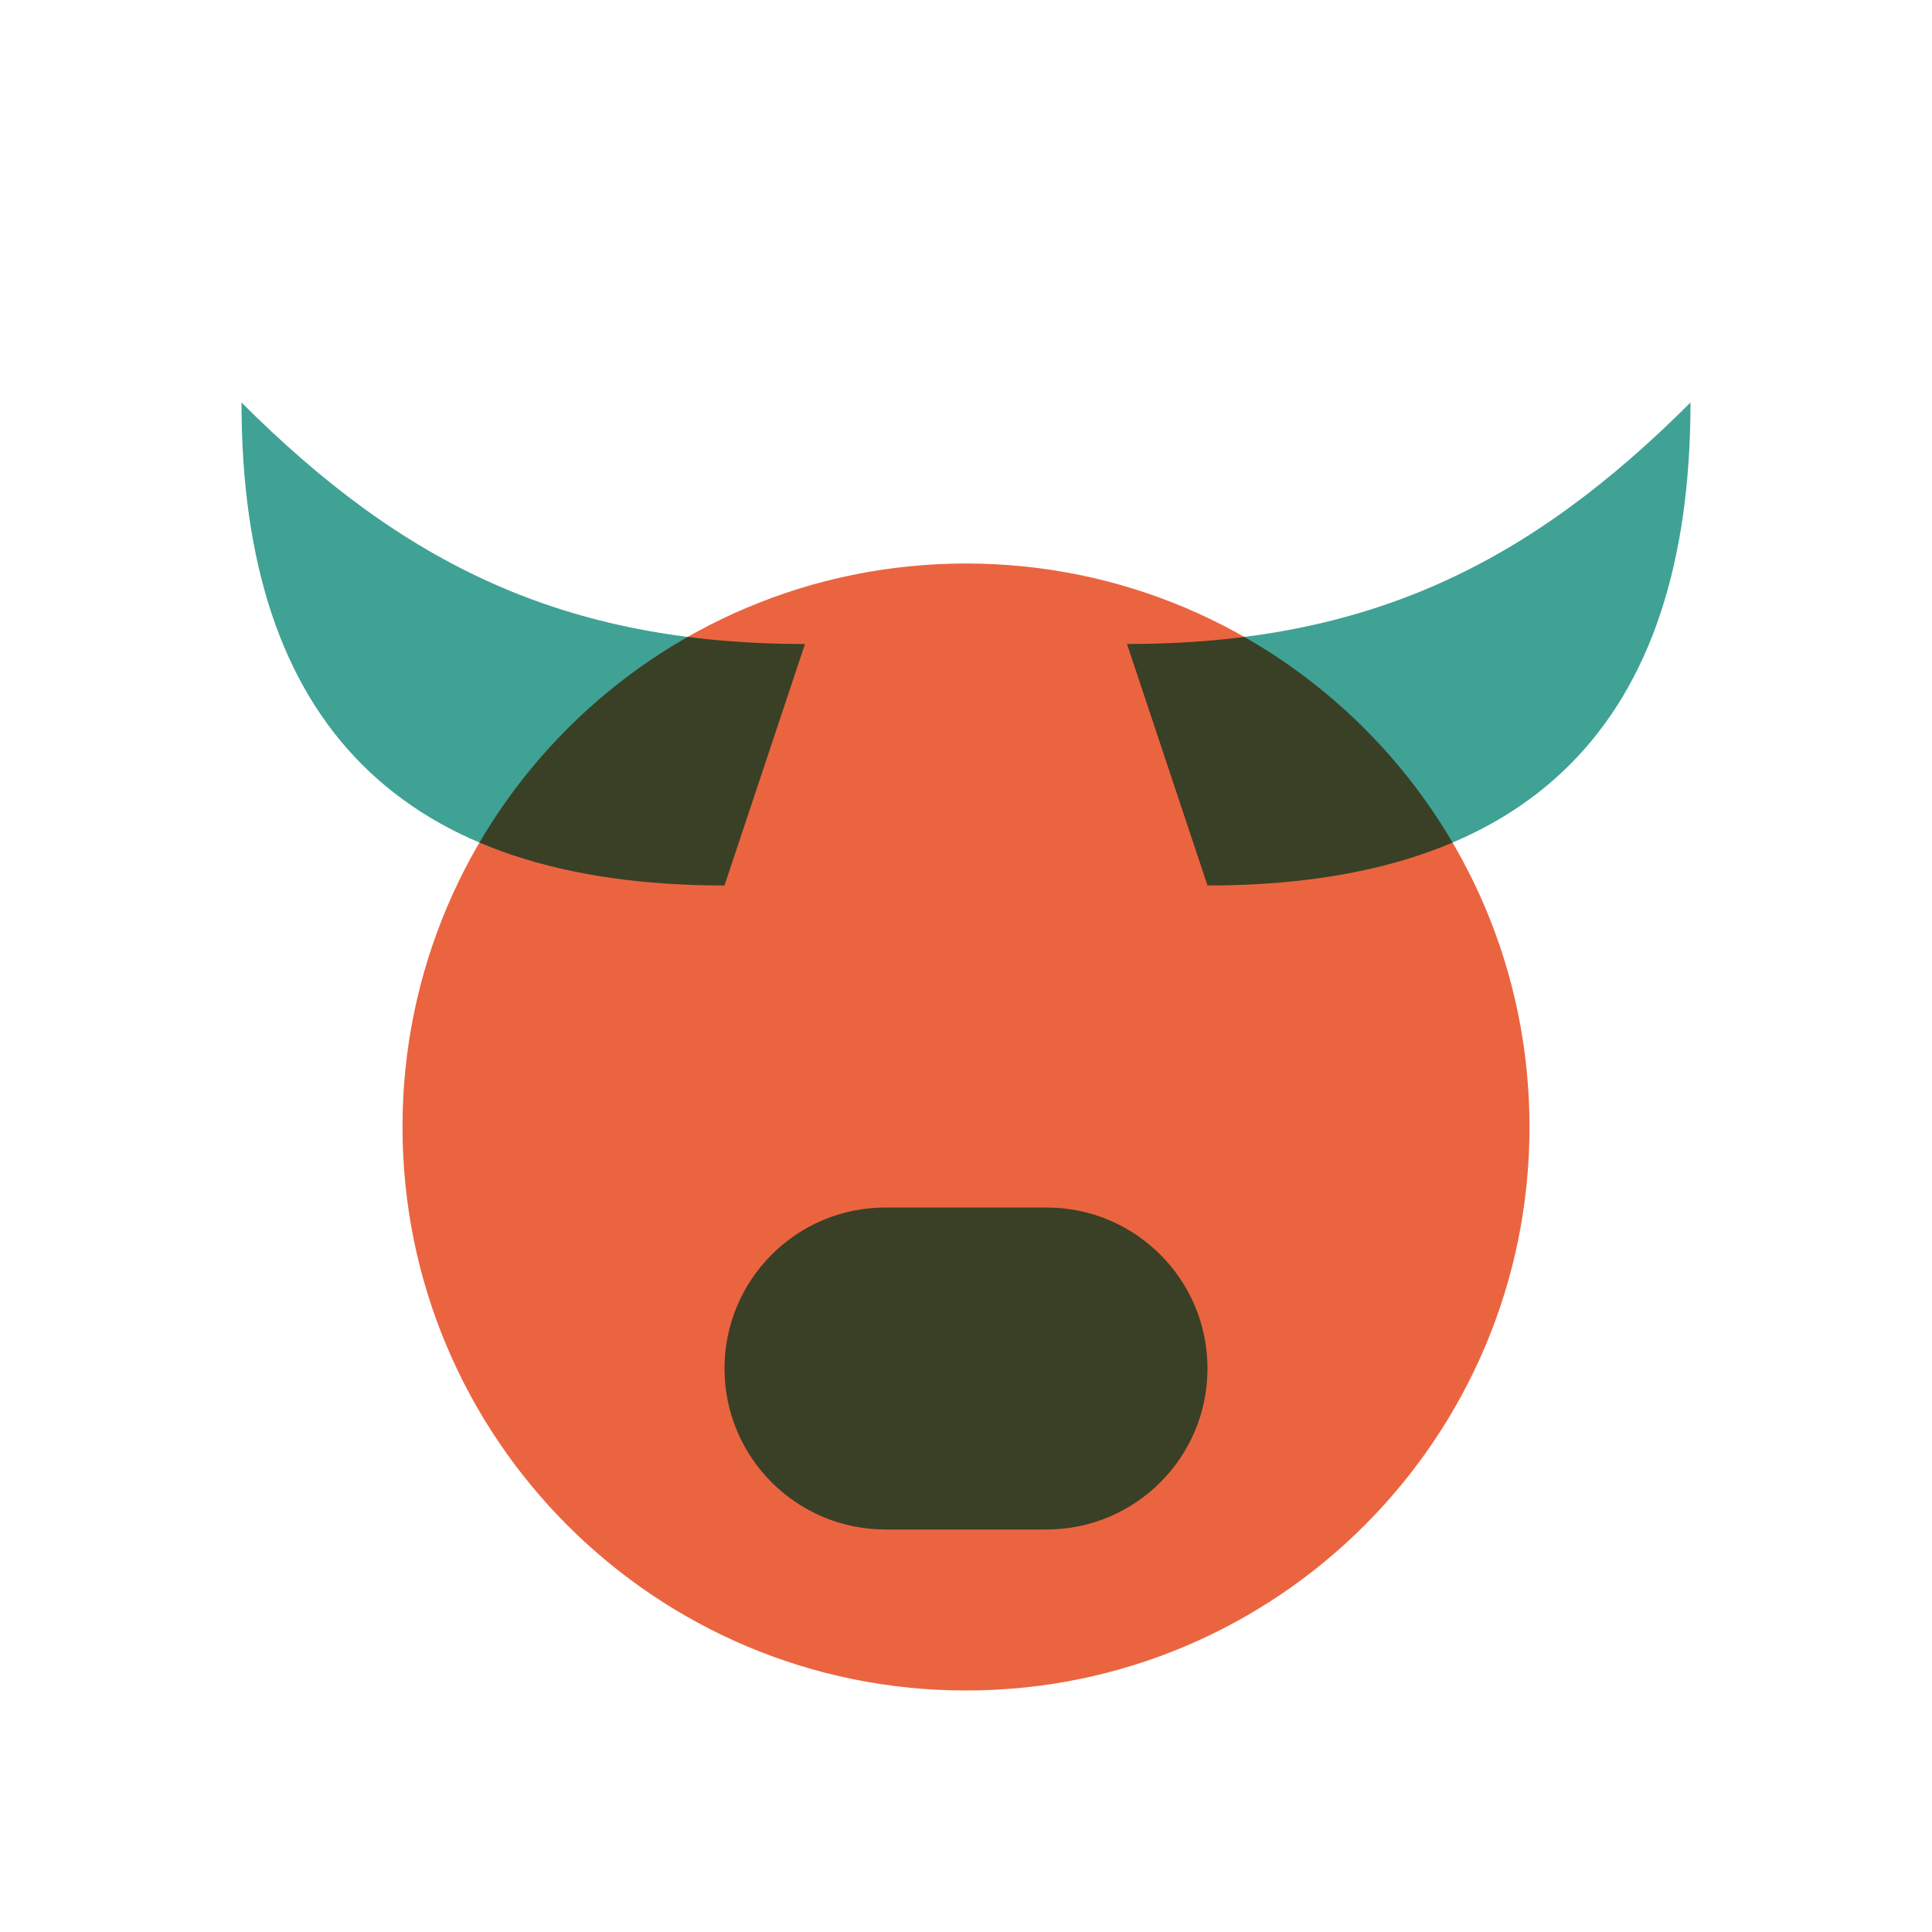
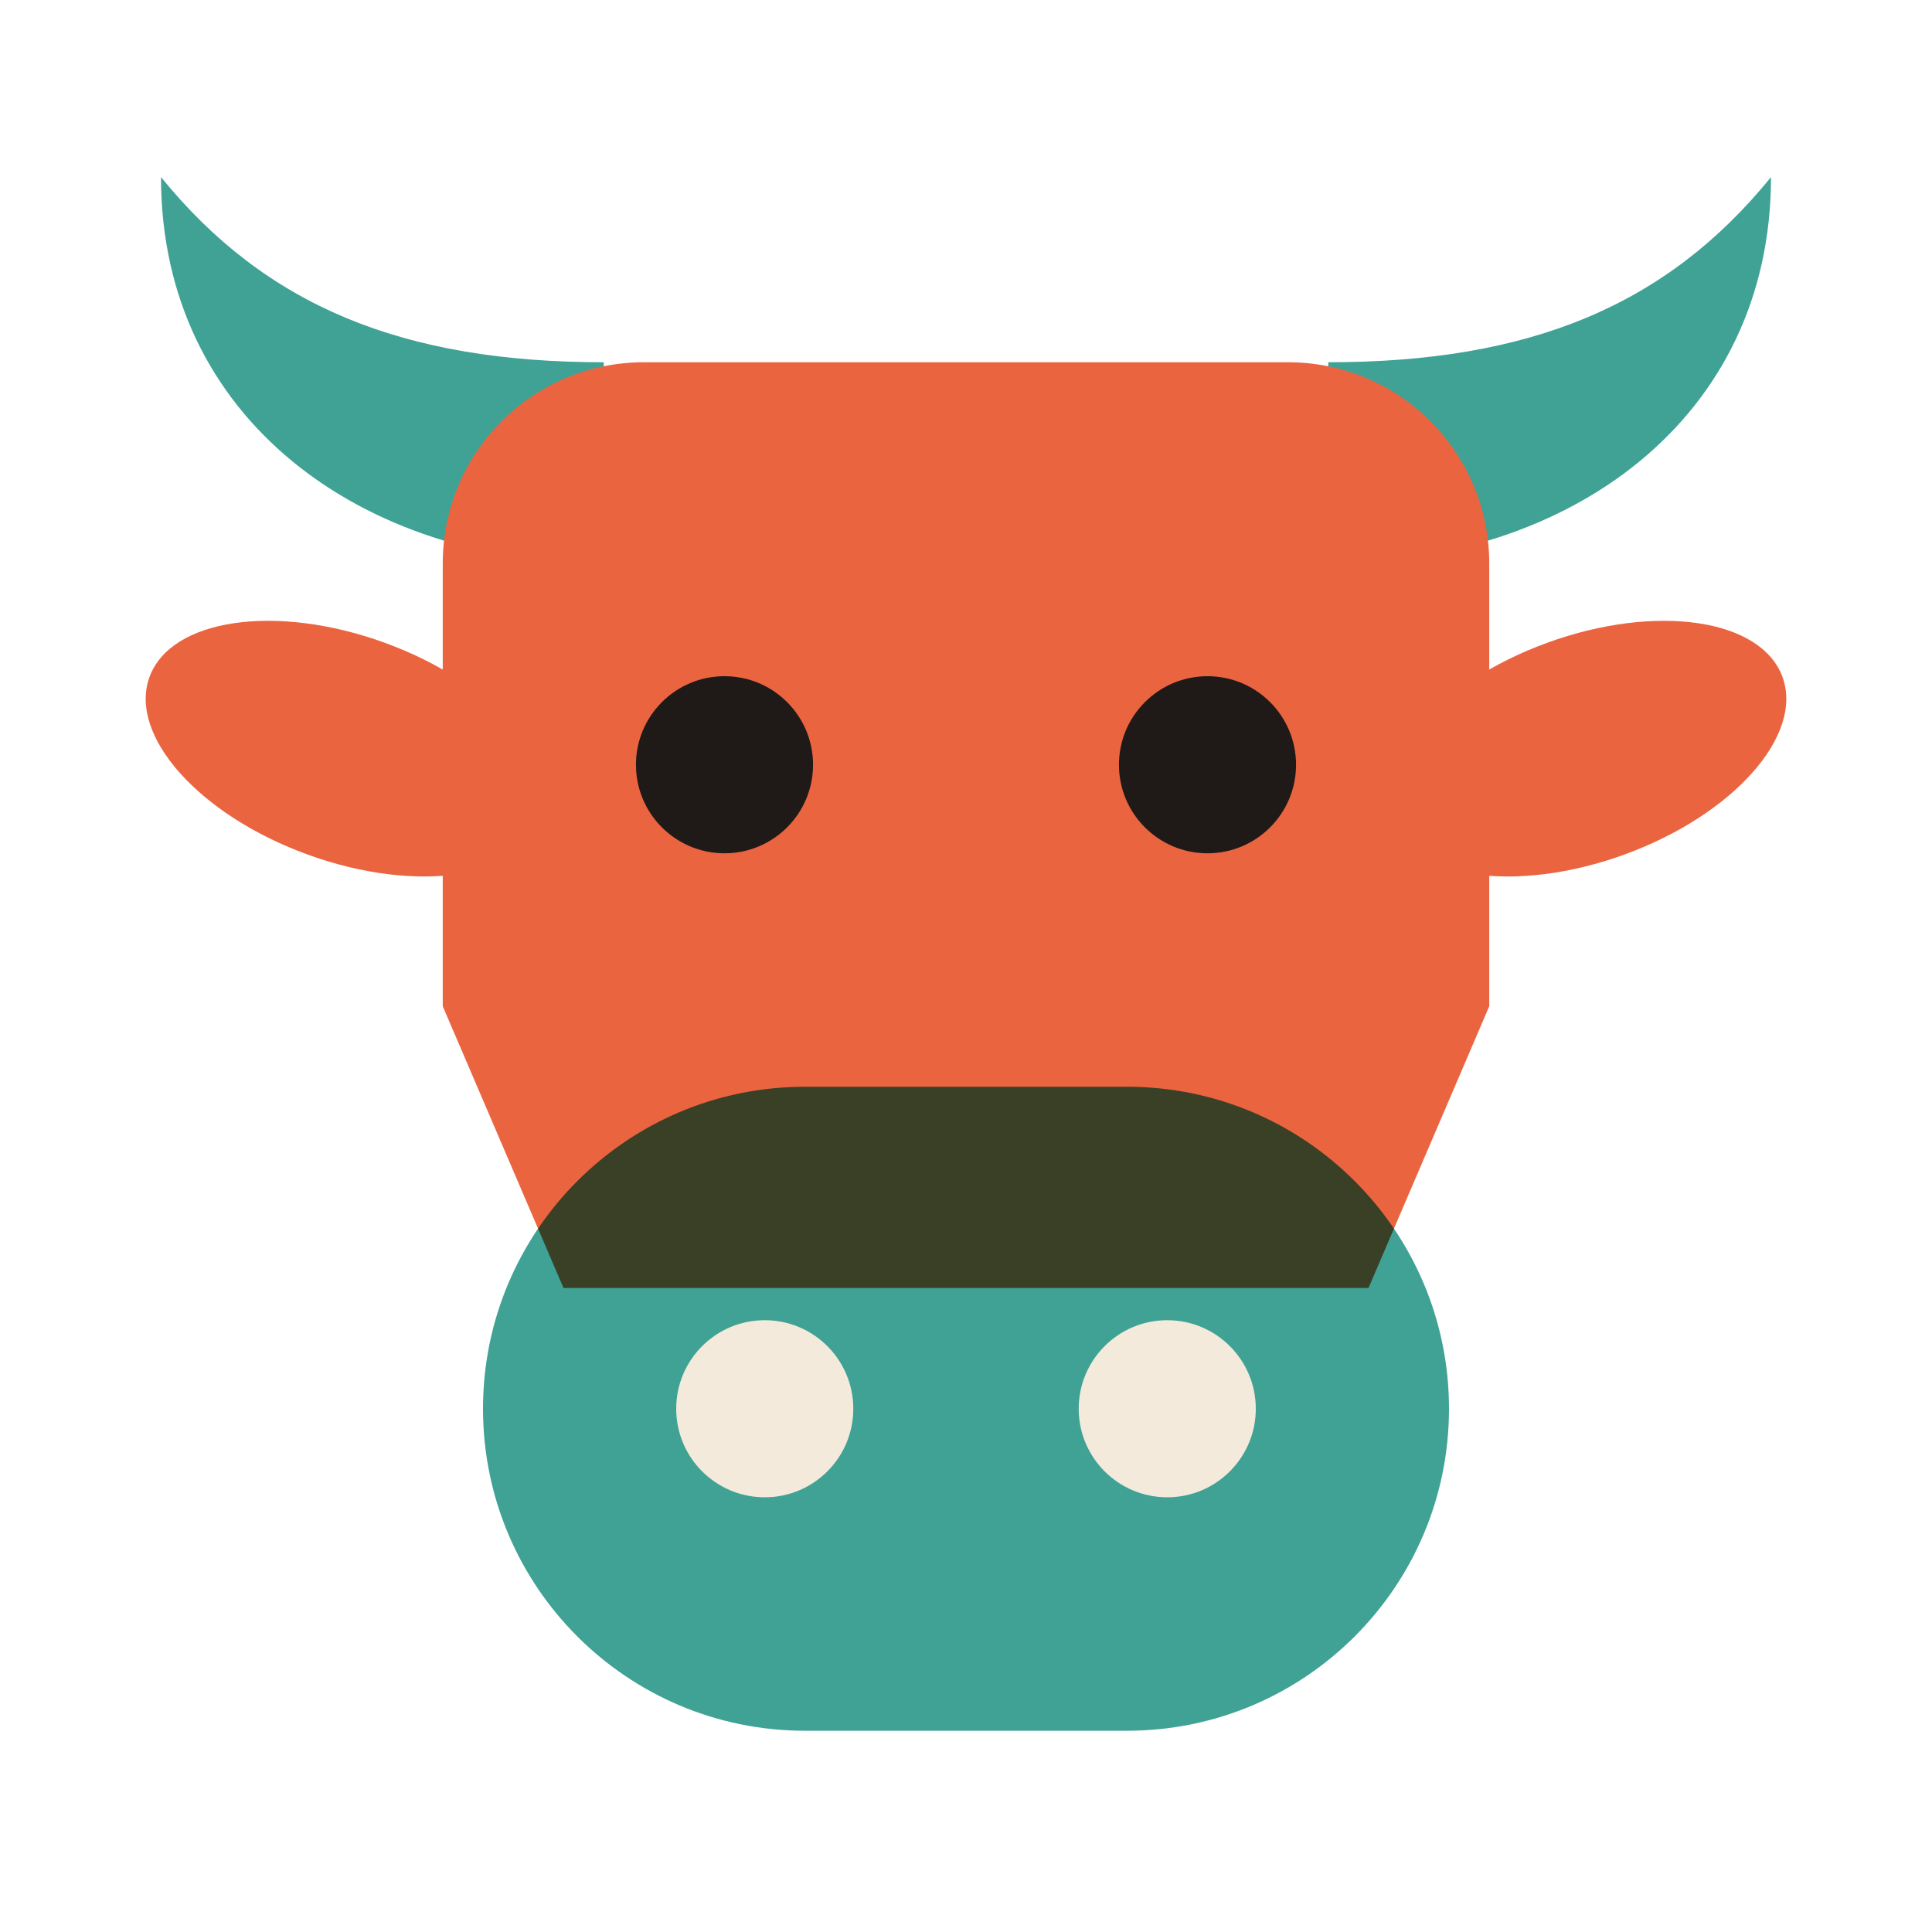
<svg xmlns="http://www.w3.org/2000/svg" viewBox="0 0 24 24">
  <g style="isolation:isolate">
-     <circle cx="12" cy="14" r="7" fill="#EB6440" />
-     <path d="M3 5c0 4 2 6 6 6l1-3C7 8 5 7 3 5ZM21 5c0 4-2 6-6 6l-1-3c3 0 5-1 7-3Z" fill="#3FA295" style="mix-blend-mode:multiply" />
-     <rect x="9" y="15" width="6" height="4" rx="2" fill="#3FA295" style="mix-blend-mode:multiply" />
+     <path d="M7.5 7C4.5 7 2 5.2 2 2.2c1.3 1.6 3 2.3 5.5 2.3ZM16.5 7c3 0 5.5-1.8 5.5-4.8-1.3 1.6-3 2.3-5.5 2.3Z" fill="#3FA295" />
+     <ellipse cx="4.3" cy="9.3" rx="2.6" ry="1.4" fill="#EB6440" transform="rotate(20 4.3 9.3)" />
+     <ellipse cx="19.7" cy="9.3" rx="2.6" ry="1.4" fill="#EB6440" transform="rotate(-20 19.7 9.3)" />
+     <path d="M8 4.5h8a2.5 2.5 0 0 1 2.5 2.5v5.5L17 16H7l-1.5-3.5V7A2.5 2.5 0 0 1 8 4.5Z" fill="#EB6440" />
+     <rect x="6" y="13.5" width="12" height="8" rx="4" fill="#3FA295" style="mix-blend-mode:multiply" />
+     <circle cx="9.5" cy="17.5" r="1.1" fill="#F3EADB" />
+     <circle cx="14.5" cy="17.5" r="1.1" fill="#F3EADB" />
+     <circle cx="9" cy="9.5" r="1.1" fill="#1F1A17" />
+     <circle cx="15" cy="9.5" r="1.1" fill="#1F1A17" />
  </g>
</svg>
